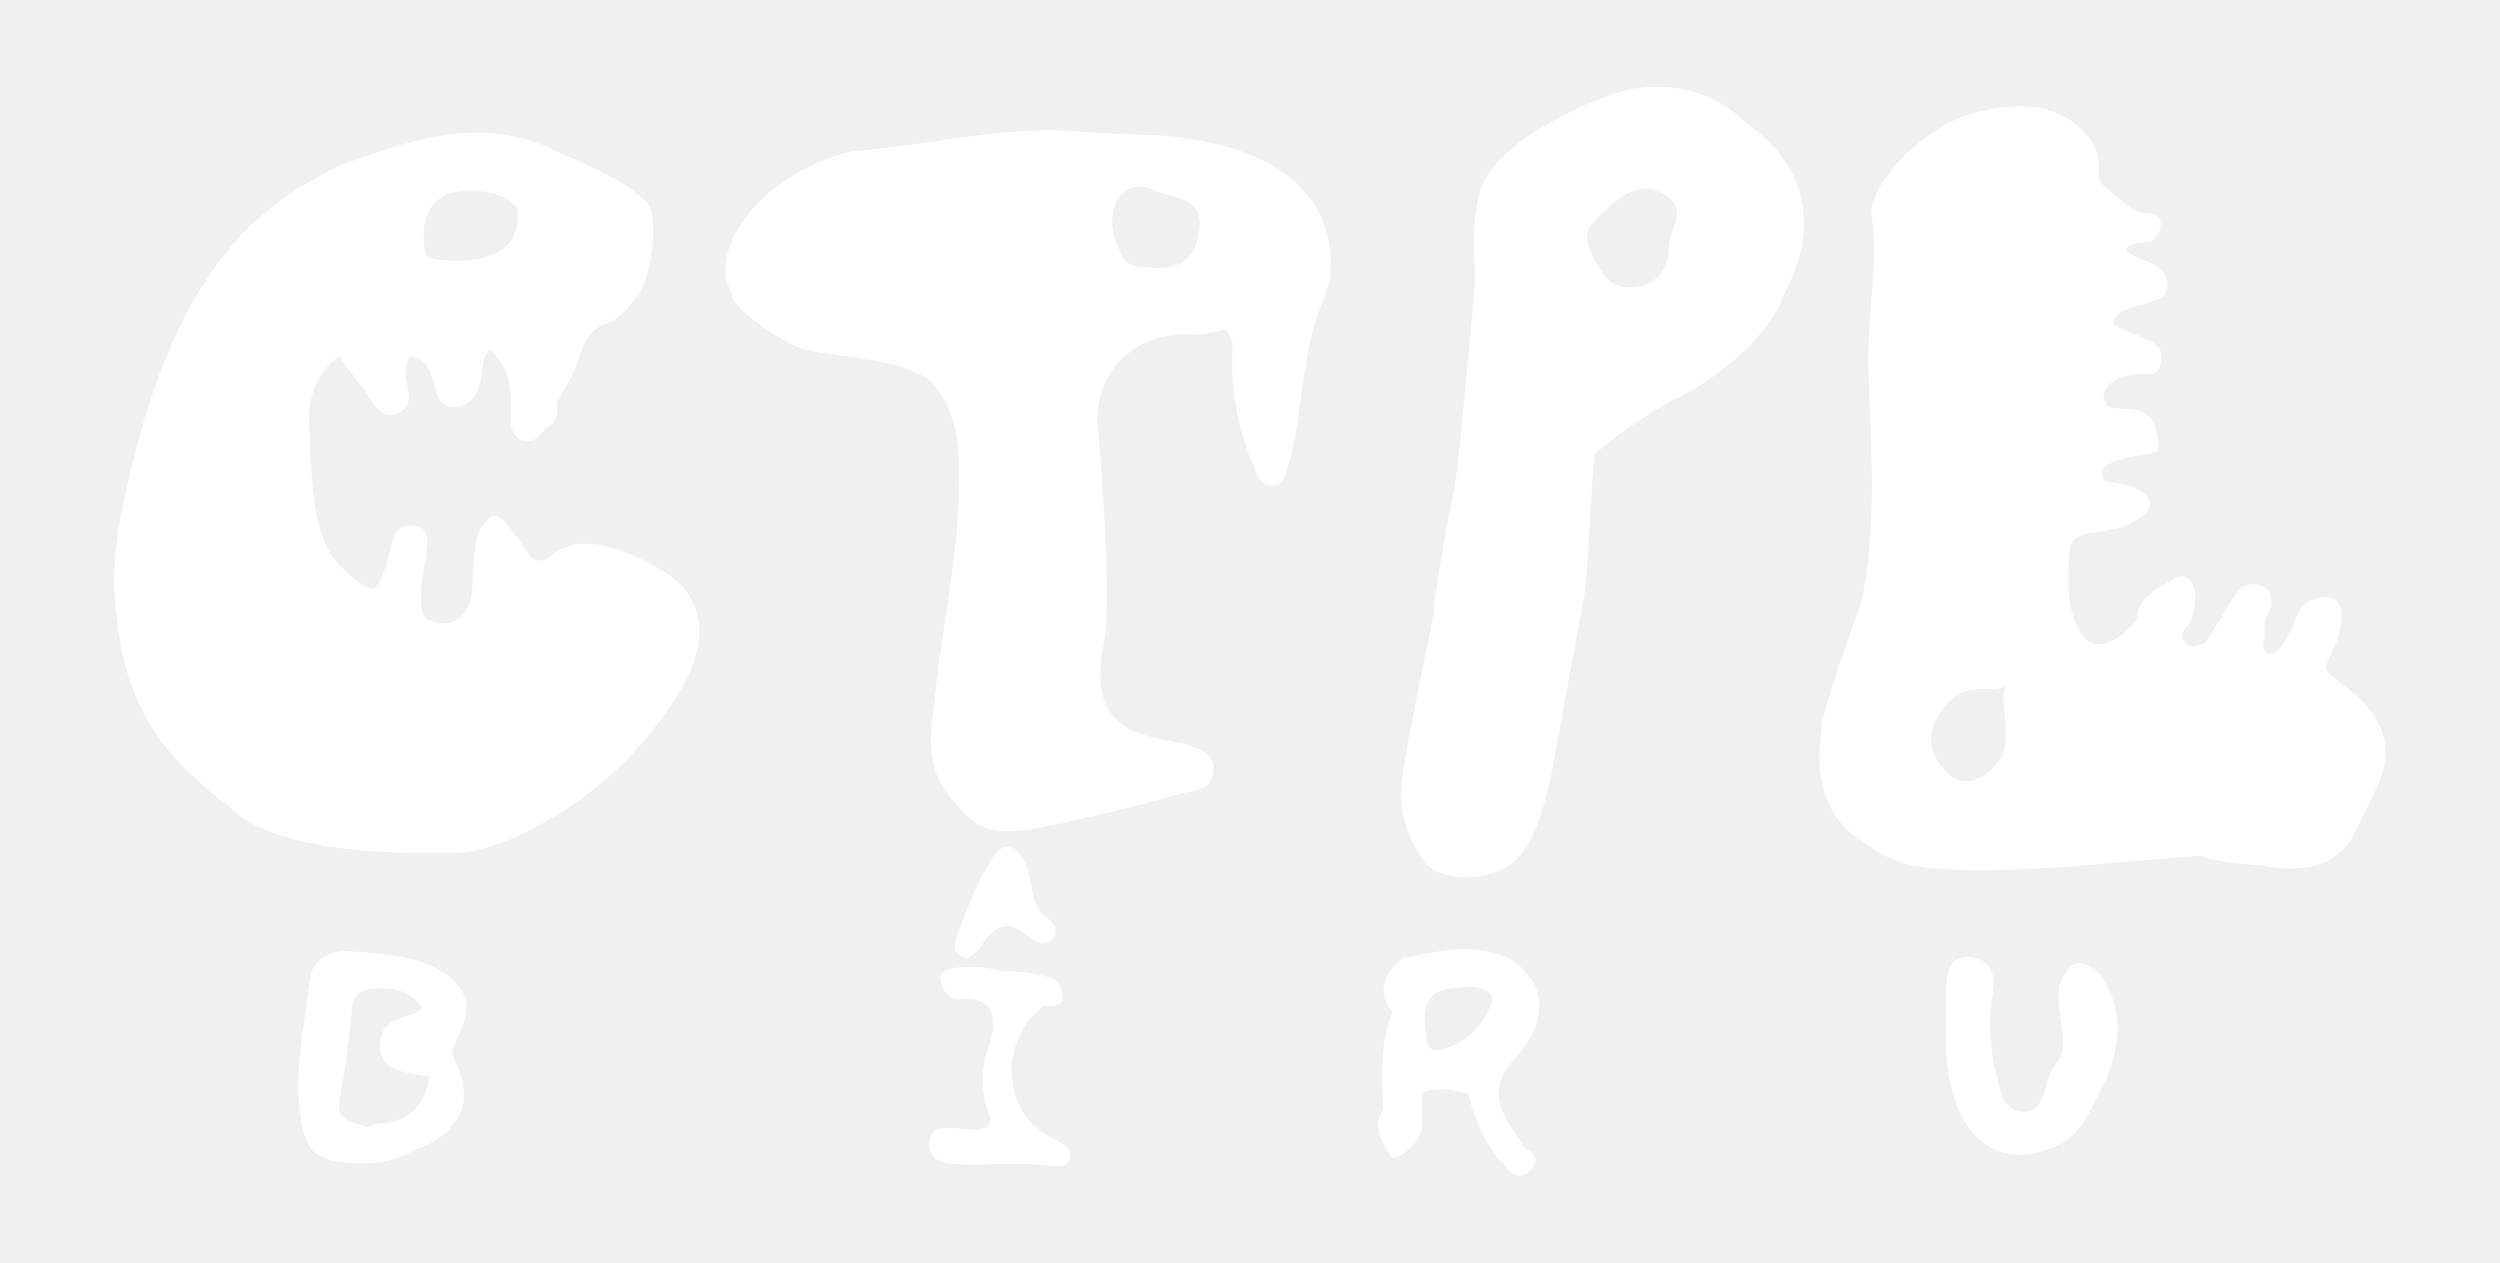
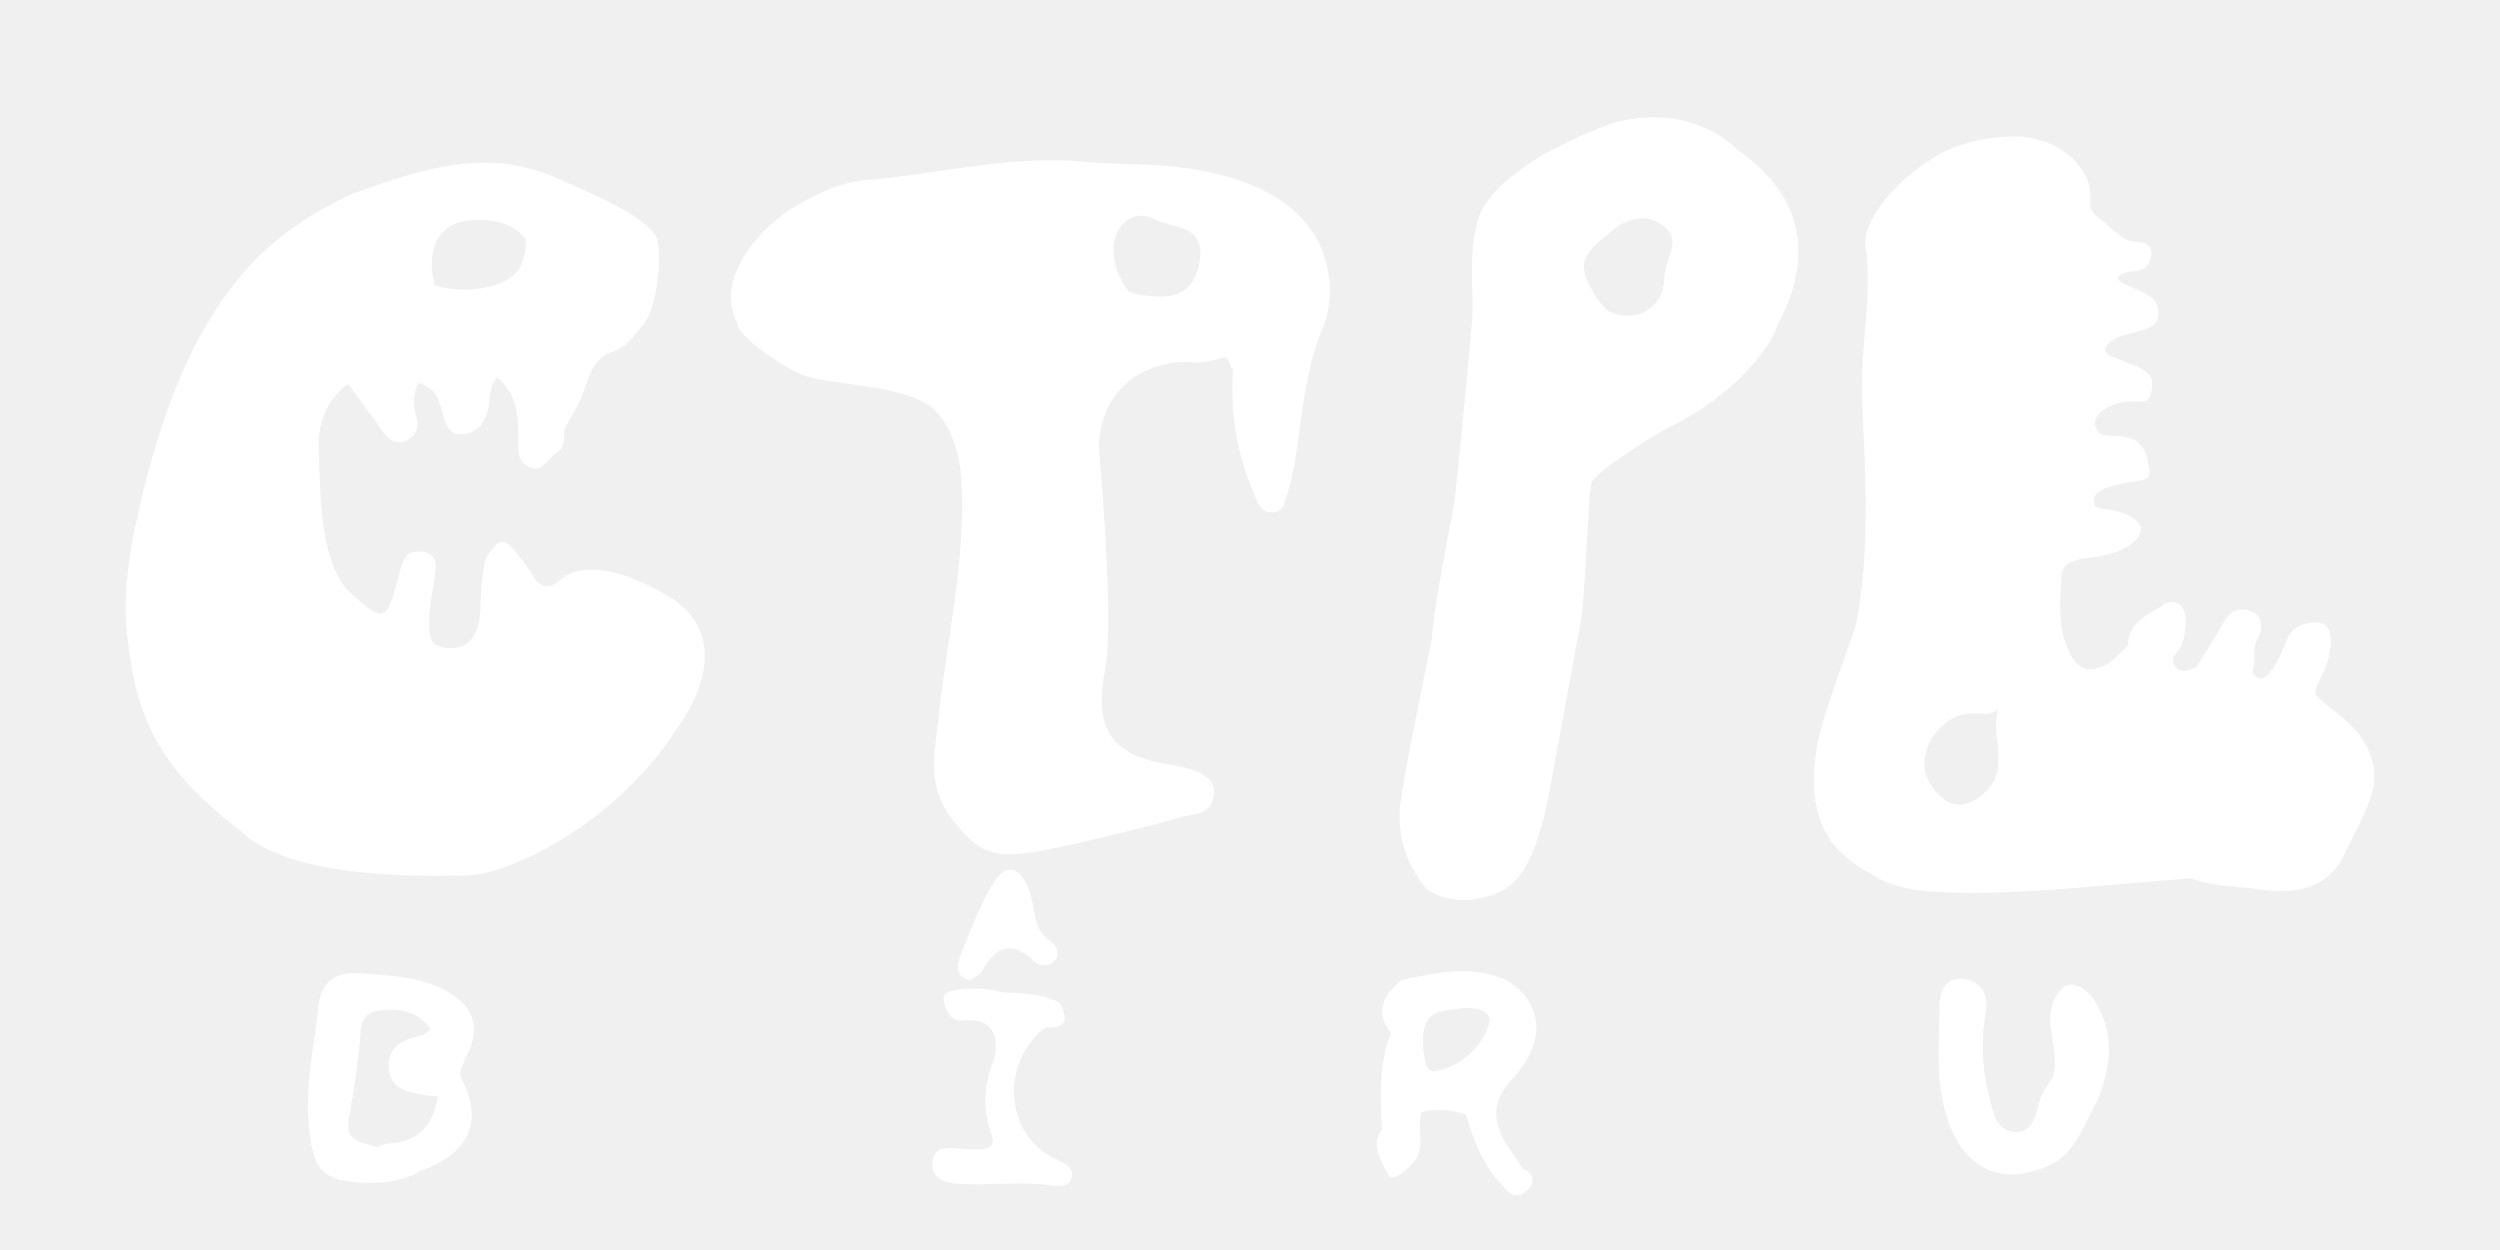
- <svg xmlns="http://www.w3.org/2000/svg" version="1.1" id="Logo" x="0px" y="0px" width="792px" height="400px" viewBox="0 0 792 400" enable-background="new 0 0 792 400" xml:space="preserve">
+ <svg xmlns="http://www.w3.org/2000/svg" version="1.1" id="Logo" x="0px" y="0px" width="800px" height="400px" viewBox="0 0 800 400" enable-background="new 0 0 800 400" xml:space="preserve">
  <g>
-     <path fill-rule="evenodd" clip-rule="evenodd" fill="#FFFFFF" d="M310.297,300.544c4.453-7.773,9.468-9.831,16.657-2.911   c1.621,1.563,5.271,1.942,6.941-0.838c1.199-1.999,0.115-4.353-1.839-5.677c-5.913-3.994-4.613-10.81-6.717-16.303   c-2.171-5.67-6.533-9.887-11.045-2.875c-4.823,7.485-7.874,16.165-11.176,24.534c-1.007,2.55-1.346,6.271,3.41,7.15   C307.719,302.682,309.516,301.899,310.297,300.544z" />
-     <path fill-rule="evenodd" clip-rule="evenodd" fill="#FFFFFF" d="M138.643,306.957c-8.507-4.595-17.86-4.733-27.143-5.53   c-8.024-0.686-12.834,2.803-13.619,10.618c-1.264,12.578-4.288,24.874-3.077,37.854c1.356,14.522,3.964,18.25,18.93,18.622   c5.861,0.147,11.622-0.729,16.81-3.837c15.473-5.43,20.31-15.778,13.221-29.26c-1.559-2.965,0.648-4.357,0.973-6.494   C150.135,319.443,148.045,312.035,138.643,306.957z M120.391,355.953c-1.262,0.091-2.613,0.341-3.586,1.091   c-9.979-2.482-10.401-3.368-8.43-13.518c1.185-6.098,1.787-12.256,2.637-18.385c0.621-4.508-0.602-10.78,5.869-11.716   c6.243-0.896,12.72-0.239,16.866,5.835c-1.454,1.785-2.8,2.056-4.126,2.37c-5.537,1.31-9.79,3.98-9.189,10.44   c0.57,6.1,5.463,7.283,10.397,8.131c1.695,0.293,3.384,0.633,5.116,0.604c0.052-0.009,0.101-0.018,0.148-0.028   C134.826,349.662,130.242,355.259,120.391,355.953z" />
-     <path fill-rule="evenodd" clip-rule="evenodd" fill="#FFFFFF" d="M656.217,305.962c-8.611,8.578-0.579,19.058-3.229,28.32   c-1.428,2.536-3.335,4.932-4.177,7.656c-1.425,4.585-2.129,10.525-7.938,10.299c-6.562-0.249-7.204-7.197-8.453-11.959   c-2.28-8.685-2.429-17.648-0.969-26.653c0.878-5.416-1.593-9.865-7.246-10.354c-6.378-0.551-7.588,4.449-7.594,9.603   c-0.013,8.371-0.748,16.845,0.329,25.086c3.085,23.669,17.025,33.359,35.152,24.772c8.474-4.011,10.7-13.246,15.091-20.601   c3.97-10.023,5.76-20.052,0.086-30.112C665.104,307.224,659.77,303.229,656.217,305.962z" />
-     <path fill-rule="evenodd" clip-rule="evenodd" fill="#FFFFFF" d="M331.75,359.759c-14.626-8.623-15.035-30.374-1.123-41.113   c3.09,0.52,7.172-0.319,5.935-4.057c-0.82-2.479-0.666-3.875-3.859-4.751c-3.958-1.542-9.474-2.166-15.995-2.271   c-4.521-1.791-18.437-1.906-18.75,1.5c-0.146,1.542,1.087,8.119,6.23,7.495c11.993-1.455,11.207,8.922,9.57,13.205   c-3.061,7.954-3.298,15.941-0.265,23.958c0,0.004,0.002,0.004,0.002,0.004c1.712,5.317-6.399,4.074-10.368,3.806   c-3.776-0.258-8.118-0.984-8.704,4.143c-0.65,5.688,4.379,6.919,8.334,7.129c8.564,0.446,17.205-0.424,25.765,0.079   c3.703,0.216,8.942,1.741,10.13-1.2C340.536,363.015,335.306,361.856,331.75,359.759z" />
-     <path fill-rule="evenodd" clip-rule="evenodd" fill="#FFFFFF" d="M477.572,303.415c-10.331-4.475-20.646-2.348-30.955-0.294   c-0.686,0.125-1.374,0.262-2.065,0.403c-5.783,4.821-8.883,10.163-3.352,17.188c-4.955,9.897-2.892,28.912-2.982,30.803   c-3.641,4.393-0.308,10.44,2.247,14.61c1.164,1.89,5.053-1,6.984-3.243c5.394-4.817,1.648-11.47,3.418-17.014   c4.818-1.265,9.544-0.805,14.218,0.754c2.451,8.449,5.55,16.563,11.985,22.937c2.332,3.536,5.476,3.886,8.061,0.907   c2.008-2.315,1.694-5.203-1.882-6.544c-5.868-8.885-13.741-17.457-3.506-28.419C490.823,323.648,490.321,310.671,477.572,303.415z    M472.487,317.652c-2.324,7.277-8.307,13.095-16.268,14.951c-3.908,0.911-3.939-2.526-4.347-3.902   c-2.742-16.259,5.384-15.123,11.899-16.024C467.934,312.104,473.838,313.441,472.487,317.652z" />
-     <path fill-rule="evenodd" clip-rule="evenodd" fill="#FFFFFF" d="M211.506,181.786c-8.111-5.115-24.842-13.678-34.896-7.222   c-0.203,0.104-0.403,0.229-0.591,0.382c-7.458,6.975-9.291-1.691-11.915-4.281c-6.251-8.519-7.701-9.59-12.26-2.638   c0.001-0.001-1.783,2.644-2.109,16.831c-0.263,11.441-7.007,14.396-14.007,11.563c-4.667-1.417-1.106-18.428-1.106-18.428   c0.637-5.273,2.668-10.99-3.889-11.467c-5.046-0.366-5.816,2.582-6.891,6.768c-4.18,16.29-4.692,16.334-16.297,5.846   c-9.483-9.802-8.872-31.79-9.585-44.647c-0.444-8.044,1.938-16.312,9.436-21.604c3.251,4.418,6.594,8.773,9.724,13.274   c2.246,3.231,4.556,6.736,9.018,4.743c3.637-1.627,3.938-5.031,2.793-8.813c-0.975-3.216-0.469-6.486,0.917-9.518   c5.657,1.396,6.634,5.24,7.735,9.369c0.855,3.194,1.887,7.334,6.318,7.032c4.52-0.309,7.104-3.252,8.279-7.864   c0.842-3.312,0.124-7.309,2.879-10.301c4.991,4.012,6.336,9.109,6.654,14.273c0.765,7.42-0.985,9.67,1.742,13.101   c5.334,4.647,7.408-1.082,10.58-3.321c3.083-1.765,2.338-4.813,2.518-7.546l0,0c2.047-3.843,4.614-7.507,6.021-11.571   c1.988-5.748,3.363-11.611,10.249-13.494c3.854-1.518,6.032-4.865,8.557-7.834c5.412-5.336,7.053-26.664,3.98-29.629   c-5.214-6.703-18.746-12.301-29.055-16.838c0,0,0,0-0.002,0c-23.787-11.787-46.268-3.555-68.76,4.493   C88.145,62.546,58.27,77.421,41.344,149.345c-3.45,14.66-6.824,31.076-4.199,47.201c3,27.625,14.211,42.83,36.25,59.625   c1.707,1.482,13.25,15.75,72.25,13.938c13.174-0.404,47.125-16.063,66.875-46.813C218.119,215.713,230.189,194.796,211.506,181.786   z M146.535,60.513c8.356-0.656,14.106,1.515,17.539,5.779c0.633,1.691-0.305,7.816-2.63,10.682   c-7.867,8.342-24.841,5.319-26.237,4.26C133.52,76.858,132.061,61.649,146.535,60.513z M47.18,156.323c0-0.004,0-0.006,0-0.012   c0.005,0.003,0.01,0.006,0.014,0.008C47.189,156.319,47.185,156.322,47.18,156.323z" />
-     <path fill-rule="evenodd" clip-rule="evenodd" fill="#FFFFFF" d="M371.207,43.249c-9.166-0.978-18.506-0.516-27.489-1.43   c-23.314-2.367-45.626,3.492-68.37,5.607c-9.241,0.33-17.706,4.367-25.038,8.676c-10.54,6.193-26.04,22.943-18.348,37.331   c-0.079,4.423,16.906,15.891,23.438,17.359c12.423,2.796,29.245,2.753,38.62,9.378c5.375,4.75,8.875,12.75,9.594,23.273   c0,0,0,0,0,0.002c1.576,26.002-4.689,51.239-7.375,76.83c-1.134,10.81-3.76,21.145,4.407,31.811   c7.333,9.417,11.917,12.25,22.75,10.969c5.75-0.026,42.45-9.04,50.624-11.635c5.5-1.334,9.543-0.701,10.394-7.262   c0.862-6.7-7.644-8.488-17.331-10.082c-17.969-3.688-20.485-13.858-17.359-30.423c2.922-15.483-2.074-70.231-2.076-70.243   c0.123-20.615,17.199-28.677,30.393-27.44c3.407,0.318,6.976-1.076,10.469-1.683c0.679,1.414,1.355,2.822,2.029,4.236l0.009,0.044   c-0.897,13.497,1.237,26.45,6.559,38.933c1.302,3.065,1.998,6.475,6.05,6.455c3.857-0.02,3.923-3.575,4.847-6.191   c4.269-12.094,3.886-35.334,10.927-51.992c2.338-5.527,3.295-11.576,2.203-17.707C419.52,64.796,409.145,47.296,371.207,43.249z    M379.993,72.858c-1.974,14.563-13.099,12.063-19.597,11.502l-2.94-0.941c-2.312-1.873-8.318-12.83-2.98-20.66   c2.792-4.086,7.109-4.535,10.652-2.7C370.942,63.084,381.497,61.765,379.993,72.858z" />
-     <path fill-rule="evenodd" clip-rule="evenodd" fill="#FFFFFF" d="M552.112,38.019c-6.01-6.056-19.593-13.973-39.343-8.848   c0,0-34.375,11.125-43.124,29.115c-3.876,10.478-2.238,22.059-2.449,32.753c-0.09,1.376-4.839,53.904-6.063,61.301   c-2.071,10.581-6.576,34.189-6.938,42.029l-0.002-0.002c-3.291,16.655-6.962,33.251-9.689,49.995   c-1.102,6.771-1.859,17.309,7.392,29.474c5.128,4.951,14.333,4.084,14.333,4.084c13.289-1.699,19.541-6.124,25.291-32.874   c0,0,8.658-47.45,10.204-55.35c1.546-7.9,2.503-42.706,3.649-45.49c1.146-2.785,17.253-13.725,26.521-18.41   c17.725-8.961,29.875-22.875,32.875-31.625C572.395,79.796,579.02,56.796,552.112,38.019z M528.658,78.463   c-0.263,11.874-10.951,14.646-17.909,11.154c-3.069-2.134-7.354-9.634-7.678-12.796c-1.727-5.411,5.672-10.338,8.244-12.561   c5.345-4.615,11.588-6.306,17.293-1.717C534.41,67.206,528.79,72.522,528.658,78.463z" />
-     <path fill-rule="evenodd" clip-rule="evenodd" fill="#FFFFFF" d="M751.295,225.596c-4.9-6.467-10.521-9.25-13.976-12.938   c-1.8-2.902,3.491-6.319,4.462-16.163c0.392-3.976-0.58-8.199-6.492-7.159c-5.608,0.369-7.317,4.953-7.318,4.955   c-0.603,1.186-4.972,13.997-9.134,12.675c-3.294-1.047-1.243-4.084-1.416-6.229c-0.187-2.316-0.127-4.38,1.202-6.708   c1.641-2.874,1.367-6.991-2.008-8.364c-2.655-1.08-6.398-1.008-8.495,2.596c-2.976,5.117-6.159,10.116-9.255,15.165   c-5.971,3.415-8.679-0.919-6.929-3.835c1.825-2.366,3.167-3.501,3.504-10.396c0.226-5.249-3.26-8.271-7.089-5.661   c-4.541,3.083-11.376,5.25-11.382,12.78c-6.955,8.464-14.007,10.385-17.797,4.217c-4.935-8.034-4.05-17.503-3.501-26.399   c0.339-5.551,8.08-5.385,11.316-5.99c4.396-0.666,8.343-1.814,12.021-4.873c4.159-4.114,1.49-6.707-2.237-8.504   c-4.472-2.154-9.003-1.654-10.192-2.619c-2.842-5.535,5.563-6.535,9.002-7.598c8.938-1.375,9.229-0.5,7.398-8.16   c-2.302-9.629-12.492-5.59-15.227-7.793c-4.141-5.063,1.922-8.891,7.984-9.984c5.031-0.625,9.078,1.984,8.963-6.295   c-0.031-2.225-2.869-4.143-4.112-4.658c-2.793-1.145-5.558-2.365-8.386-3.42c-4.668-1.742-1.91-3.954-0.413-5.23   c1.729-1.475,6.385-2.334,9.487-3.31c2.595-0.813,5.129-1.477,5.383-5.014c0.227-3.16-1.246-5.14-3.732-6.521   c-2.056-1.137-4.255-2.025-6.417-2.959c-5.681-2.453-1.491-3.563,0.603-4.281c1.721-0.19,5.781,0.334,7.019-3.87   c0.746-2.533,0.544-5.005-3.274-5.513c-1.932-0.211-4.186-0.387-5.867-1.66c-2.893-2.397-5.783-4.797-8.675-7.191   c-2.269-2.005-1.224-5.758-1.413-7.016c-0.425-7.5-8.084-14.893-16.758-17c-7.667-2.416-22.668-0.416-31.834,4.834   c-13.775,7.89-24.416,21.25-23.334,29.145c2.233,16.295-1.717,32.293-1.094,48.503c0.944,24.526,2.842,49.177-2.162,73.566   c0.011-0.008,0.024-0.019,0.037-0.027c-1.234,3.577-12.27,32.889-12.594,39.944l0.007,0.011c-0.003-0.005-0.006-0.007-0.009-0.009   c-4.143,27.283,10.493,34.733,17.482,39.033c5.688,3.164,10.625,6.771,40.401,5.91c20.729-0.6,41.364-3.006,62.042-4.53   c7.067,2.757,14.618,2.398,21.935,3.542c11.556,1.807,22.148-0.494,27.109-11.068C753.682,247.431,760.645,239.421,751.295,225.596   z M635.478,233.337c0,4.084-0.63,4.163-1.093,5.995c-2.746,5.183-10.574,11.589-16.824,6.005   c-4.916-3.916-7.914-10.842-3.826-18.19c3.761-6.761,9.409-9.758,17.538-8.724c1.422,0.178,2.78-0.492,3.853-1.477   c0.087-0.01,0.17-0.02,0.259-0.025C633.722,222.404,635.811,227.754,635.478,233.337z" />
+     <path fill-rule="evenodd" clip-rule="evenodd" fill="#FFFFFF" d="M314.297,310.553c4.453-7.773,9.468-9.831,16.657-2.911   c1.621,1.563,5.271,1.942,6.941-0.838c1.199-1.999,0.115-4.353-1.839-5.677c-5.913-3.994-4.613-10.81-6.717-16.303   c-2.171-5.67-6.533-9.887-11.045-2.875c-4.823,7.485-7.874,16.165-11.176,24.534c-1.007,2.55-1.346,6.271,3.41,7.15   C311.719,312.69,313.516,311.908,314.297,310.553z" />
+     <path fill-rule="evenodd" clip-rule="evenodd" fill="#FFFFFF" d="M142.643,316.966c-8.507-4.595-17.86-4.733-27.143-5.53   c-8.024-0.686-12.834,2.803-13.619,10.618c-1.264,12.578-4.288,24.874-3.077,37.854c1.356,14.522,3.964,18.25,18.93,18.622   c5.861,0.147,11.622-0.729,16.81-3.837c15.473-5.43,20.31-15.778,13.221-29.26c-1.559-2.965,0.648-4.357,0.973-6.494   C154.135,329.452,152.045,322.044,142.643,316.966z M124.391,365.962c-1.262,0.091-2.613,0.341-3.586,1.091   c-9.979-2.482-10.401-3.368-8.43-13.518c1.185-6.098,1.787-12.256,2.637-18.385c0.621-4.508-0.602-10.78,5.869-11.716   c6.243-0.896,12.72-0.239,16.866,5.835c-1.454,1.785-2.8,2.056-4.126,2.37c-5.537,1.31-9.79,3.98-9.189,10.44   c0.57,6.1,5.463,7.283,10.397,8.131c1.695,0.293,3.384,0.633,5.116,0.604c0.052-0.009,0.101-0.018,0.148-0.028   C138.826,359.671,134.242,365.268,124.391,365.962z" />
+     <path fill-rule="evenodd" clip-rule="evenodd" fill="#FFFFFF" d="M660.217,315.971c-8.611,8.578-0.579,19.058-3.229,28.32   c-1.428,2.536-3.335,4.932-4.177,7.656c-1.425,4.585-2.129,10.525-7.938,10.299c-6.562-0.249-7.204-7.197-8.453-11.959   c-2.28-8.685-2.429-17.648-0.969-26.653c0.878-5.416-1.593-9.865-7.246-10.354c-6.378-0.551-7.588,4.449-7.594,9.603   c-0.013,8.371-0.748,16.845,0.329,25.086c3.085,23.669,17.025,33.359,35.152,24.772c8.474-4.011,10.7-13.246,15.091-20.601   c3.97-10.023,5.76-20.052,0.086-30.112C669.104,317.232,663.77,313.238,660.217,315.971z" />
+     <path fill-rule="evenodd" clip-rule="evenodd" fill="#FFFFFF" d="M335.75,369.768c-14.626-8.623-15.035-30.374-1.123-41.113   c3.09,0.52,7.172-0.319,5.935-4.057c-0.82-2.479-0.666-3.875-3.859-4.751c-3.958-1.542-9.474-2.166-15.995-2.271   c-4.521-1.791-18.437-1.906-18.75,1.5c-0.146,1.542,1.087,8.119,6.23,7.495c11.993-1.455,11.207,8.922,9.57,13.205   c-3.061,7.954-3.298,15.941-0.265,23.958c0,0.004,0.002,0.004,0.002,0.004c1.712,5.317-6.399,4.074-10.368,3.806   c-3.776-0.258-8.118-0.984-8.704,4.143c-0.65,5.688,4.379,6.919,8.334,7.129c8.564,0.446,17.205-0.424,25.765,0.079   c3.703,0.216,8.942,1.741,10.13-1.2C344.536,373.023,339.306,371.865,335.75,369.768z" />
+     <path fill-rule="evenodd" clip-rule="evenodd" fill="#FFFFFF" d="M481.572,313.424c-10.331-4.475-20.646-2.348-30.955-0.294   c-0.686,0.125-1.374,0.262-2.065,0.403c-5.783,4.821-8.883,10.163-3.352,17.188c-4.955,9.897-2.892,28.912-2.982,30.803   c-3.641,4.393-0.308,10.44,2.247,14.61c1.164,1.89,5.053-1,6.984-3.243c5.394-4.817,1.648-11.47,3.418-17.014   c4.818-1.265,9.544-0.805,14.218,0.754c2.451,8.449,5.55,16.563,11.985,22.937c2.332,3.536,5.476,3.886,8.061,0.907   c2.008-2.315,1.694-5.203-1.882-6.544c-5.868-8.885-13.741-17.457-3.506-28.419C494.823,333.657,494.321,320.68,481.572,313.424z    M476.487,327.661c-2.324,7.277-8.307,13.095-16.268,14.951c-3.908,0.911-3.939-2.526-4.347-3.902   c-2.742-16.259,5.384-15.123,11.899-16.024C471.934,322.112,477.838,323.45,476.487,327.661z" />
+     <path fill-rule="evenodd" clip-rule="evenodd" fill="#FFFFFF" d="M215.506,191.795c-8.111-5.115-24.842-13.678-34.896-7.222   c-0.203,0.104-0.403,0.229-0.591,0.382c-7.458,6.975-9.291-1.691-11.915-4.281c-6.251-8.519-7.701-9.59-12.26-2.638   c0.001-0.001-1.783,2.644-2.109,16.831c-0.263,11.441-7.007,14.396-14.007,11.563c-4.667-1.417-1.106-18.428-1.106-18.428   c0.637-5.273,2.668-10.99-3.889-11.467c-5.046-0.366-5.816,2.582-6.891,6.768c-4.18,16.29-4.692,16.334-16.297,5.846   c-9.483-9.802-8.872-31.79-9.585-44.647c-0.444-8.044,1.938-16.312,9.436-21.604c3.251,4.418,6.594,8.773,9.724,13.274   c2.246,3.231,4.556,6.736,9.018,4.743c3.637-1.627,3.938-5.031,2.793-8.813c-0.975-3.216-0.469-6.486,0.917-9.518   c5.657,1.396,6.634,5.24,7.735,9.369c0.855,3.194,1.887,7.334,6.318,7.032c4.52-0.309,7.104-3.252,8.279-7.864   c0.842-3.312,0.124-7.309,2.879-10.301c4.991,4.012,6.336,9.109,6.654,14.273c0.765,7.42-0.985,9.67,1.742,13.101   c5.334,4.647,7.408-1.082,10.58-3.321c3.083-1.765,2.338-4.813,2.518-7.546l0,0c2.047-3.843,4.614-7.507,6.021-11.571   c1.988-5.748,3.363-11.611,10.249-13.494c3.854-1.518,6.032-4.865,8.557-7.834c5.412-5.336,7.053-26.664,3.98-29.629   c-5.214-6.703-18.746-12.301-29.055-16.838c0,0,0,0-0.002,0c-23.787-11.787-46.268-3.555-68.76,4.493   C92.145,72.555,62.27,87.43,45.344,159.354c-3.45,14.66-6.824,31.076-4.199,47.201c3,27.625,14.211,42.83,36.25,59.625   c1.707,1.482,13.25,15.75,72.25,13.938c13.174-0.404,47.125-16.063,66.875-46.813C222.119,225.722,234.189,204.805,215.506,191.795   z M150.535,70.521c8.356-0.656,14.106,1.515,17.539,5.779c0.633,1.691-0.305,7.816-2.63,10.682   c-7.867,8.342-24.841,5.319-26.237,4.26C137.52,86.867,136.061,71.658,150.535,70.521z M51.18,166.332c0-0.004,0-0.006,0-0.012   c0.005,0.003,0.01,0.006,0.014,0.008C51.189,166.328,51.185,166.331,51.18,166.332z" />
+     <path fill-rule="evenodd" clip-rule="evenodd" fill="#FFFFFF" d="M375.207,53.258c-9.166-0.978-18.506-0.516-27.489-1.43   c-23.314-2.367-45.626,3.492-68.37,5.607c-9.241,0.33-17.706,4.367-25.038,8.676c-10.54,6.193-26.04,22.943-18.348,37.331   c-0.079,4.423,16.906,15.891,23.438,17.359c12.423,2.796,29.245,2.753,38.62,9.378c5.375,4.75,8.875,12.75,9.594,23.273   c0,0,0,0,0,0.002c1.576,26.002-4.689,51.239-7.375,76.83c-1.134,10.81-3.76,21.145,4.407,31.811   c7.333,9.417,11.917,12.25,22.75,10.969c5.75-0.026,42.45-9.04,50.624-11.635c5.5-1.334,9.543-0.701,10.394-7.262   c0.862-6.7-7.644-8.488-17.331-10.082c-17.969-3.688-20.485-13.858-17.359-30.423c2.922-15.483-2.074-70.231-2.076-70.243   c0.123-20.615,17.199-28.677,30.393-27.44c3.407,0.318,6.976-1.076,10.469-1.683c0.679,1.414,1.355,2.822,2.029,4.236l0.009,0.044   c-0.897,13.497,1.237,26.45,6.559,38.933c1.302,3.065,1.998,6.475,6.05,6.455c3.857-0.02,3.923-3.575,4.847-6.191   c4.269-12.094,3.886-35.334,10.927-51.992c2.338-5.527,3.295-11.576,2.203-17.707C423.52,74.805,413.145,57.305,375.207,53.258z    M383.993,82.867c-1.974,14.563-13.099,12.063-19.597,11.502l-2.94-0.941c-2.312-1.873-8.318-12.83-2.98-20.66   c2.792-4.086,7.109-4.535,10.652-2.7C374.942,73.093,385.497,71.773,383.993,82.867z" />
+     <path fill-rule="evenodd" clip-rule="evenodd" fill="#FFFFFF" d="M556.112,48.027c-6.01-6.056-19.593-13.973-39.343-8.848   c0,0-34.375,11.125-43.124,29.115c-3.876,10.478-2.238,22.059-2.449,32.753c-0.09,1.376-4.839,53.904-6.063,61.301   c-2.071,10.581-6.576,34.189-6.938,42.029l-0.002-0.002c-3.291,16.655-6.962,33.251-9.689,49.995   c-1.102,6.771-1.859,17.309,7.392,29.474c5.128,4.951,14.333,4.084,14.333,4.084c13.289-1.699,19.541-6.124,25.291-32.874   c0,0,8.658-47.45,10.204-55.35c1.546-7.9,2.503-42.706,3.649-45.49c1.146-2.785,17.253-13.725,26.521-18.41   c17.725-8.961,29.875-22.875,32.875-31.625C576.395,89.805,583.02,66.805,556.112,48.027z M532.658,88.472   c-0.263,11.874-10.951,14.646-17.909,11.154c-3.069-2.134-7.354-9.634-7.678-12.796c-1.727-5.411,5.672-10.338,8.244-12.561   c5.345-4.615,11.588-6.306,17.293-1.717C538.41,77.215,532.79,82.531,532.658,88.472z" />
+     <path fill-rule="evenodd" clip-rule="evenodd" fill="#FFFFFF" d="M755.295,235.604c-4.9-6.467-10.521-9.25-13.976-12.938   c-1.8-2.902,3.491-6.319,4.462-16.163c0.392-3.976-0.58-8.199-6.492-7.159c-5.608,0.369-7.317,4.953-7.318,4.955   c-0.603,1.186-4.972,13.997-9.134,12.675c-3.294-1.047-1.243-4.084-1.416-6.229c-0.187-2.316-0.127-4.38,1.202-6.708   c1.641-2.874,1.367-6.991-2.008-8.364c-2.655-1.08-6.398-1.008-8.495,2.596c-2.976,5.117-6.159,10.116-9.255,15.165   c-5.971,3.415-8.679-0.919-6.929-3.835c1.825-2.366,3.167-3.501,3.504-10.396c0.226-5.249-3.26-8.271-7.089-5.661   c-4.541,3.083-11.376,5.25-11.382,12.78c-6.955,8.464-14.007,10.385-17.797,4.217c-4.935-8.034-4.05-17.503-3.501-26.399   c0.339-5.551,8.08-5.385,11.316-5.99c4.396-0.666,8.343-1.814,12.021-4.873c4.159-4.114,1.49-6.707-2.237-8.504   c-4.472-2.154-9.003-1.654-10.192-2.619c-2.842-5.535,5.563-6.535,9.002-7.598c8.938-1.375,9.229-0.5,7.398-8.16   c-2.302-9.629-12.492-5.59-15.227-7.793c-4.141-5.063,1.922-8.891,7.984-9.984c5.031-0.625,9.078,1.984,8.963-6.295   c-0.031-2.225-2.869-4.143-4.112-4.658c-2.793-1.145-5.558-2.365-8.386-3.42c-4.668-1.742-1.91-3.954-0.413-5.23   c1.729-1.475,6.385-2.334,9.487-3.31c2.595-0.813,5.129-1.477,5.383-5.014c0.227-3.16-1.246-5.14-3.732-6.521   c-2.056-1.137-4.255-2.025-6.417-2.959c-5.681-2.453-1.491-3.563,0.603-4.281c1.721-0.19,5.781,0.334,7.019-3.87   c0.746-2.533,0.544-5.005-3.274-5.513c-1.932-0.211-4.186-0.387-5.867-1.66c-2.893-2.397-5.783-4.797-8.675-7.191   c-2.269-2.005-1.224-5.758-1.413-7.016c-0.425-7.5-8.084-14.893-16.758-17c-7.667-2.416-22.668-0.416-31.834,4.834   c-13.775,7.89-24.416,21.25-23.334,29.145c2.233,16.295-1.717,32.293-1.094,48.503c0.944,24.526,2.842,49.177-2.162,73.566   c0.011-0.008,0.024-0.019,0.037-0.027c-1.234,3.577-12.27,32.889-12.594,39.944l0.007,0.011c-0.003-0.005-0.006-0.007-0.009-0.009   c-4.143,27.283,10.493,34.733,17.482,39.033c5.688,3.164,10.625,6.771,40.401,5.91c20.729-0.6,41.364-3.006,62.042-4.53   c7.067,2.757,14.618,2.398,21.935,3.542c11.556,1.807,22.148-0.494,27.109-11.068C757.682,257.439,764.645,249.43,755.295,235.604z    M639.478,243.346c0,4.084-0.63,4.163-1.093,5.995c-2.746,5.183-10.574,11.589-16.824,6.005c-4.916-3.916-7.914-10.842-3.826-18.19   c3.761-6.761,9.409-9.758,17.538-8.724c1.422,0.178,2.78-0.492,3.853-1.477c0.087-0.01,0.17-0.02,0.259-0.025   C637.722,232.413,639.811,237.763,639.478,243.346z" />
  </g>
</svg>
